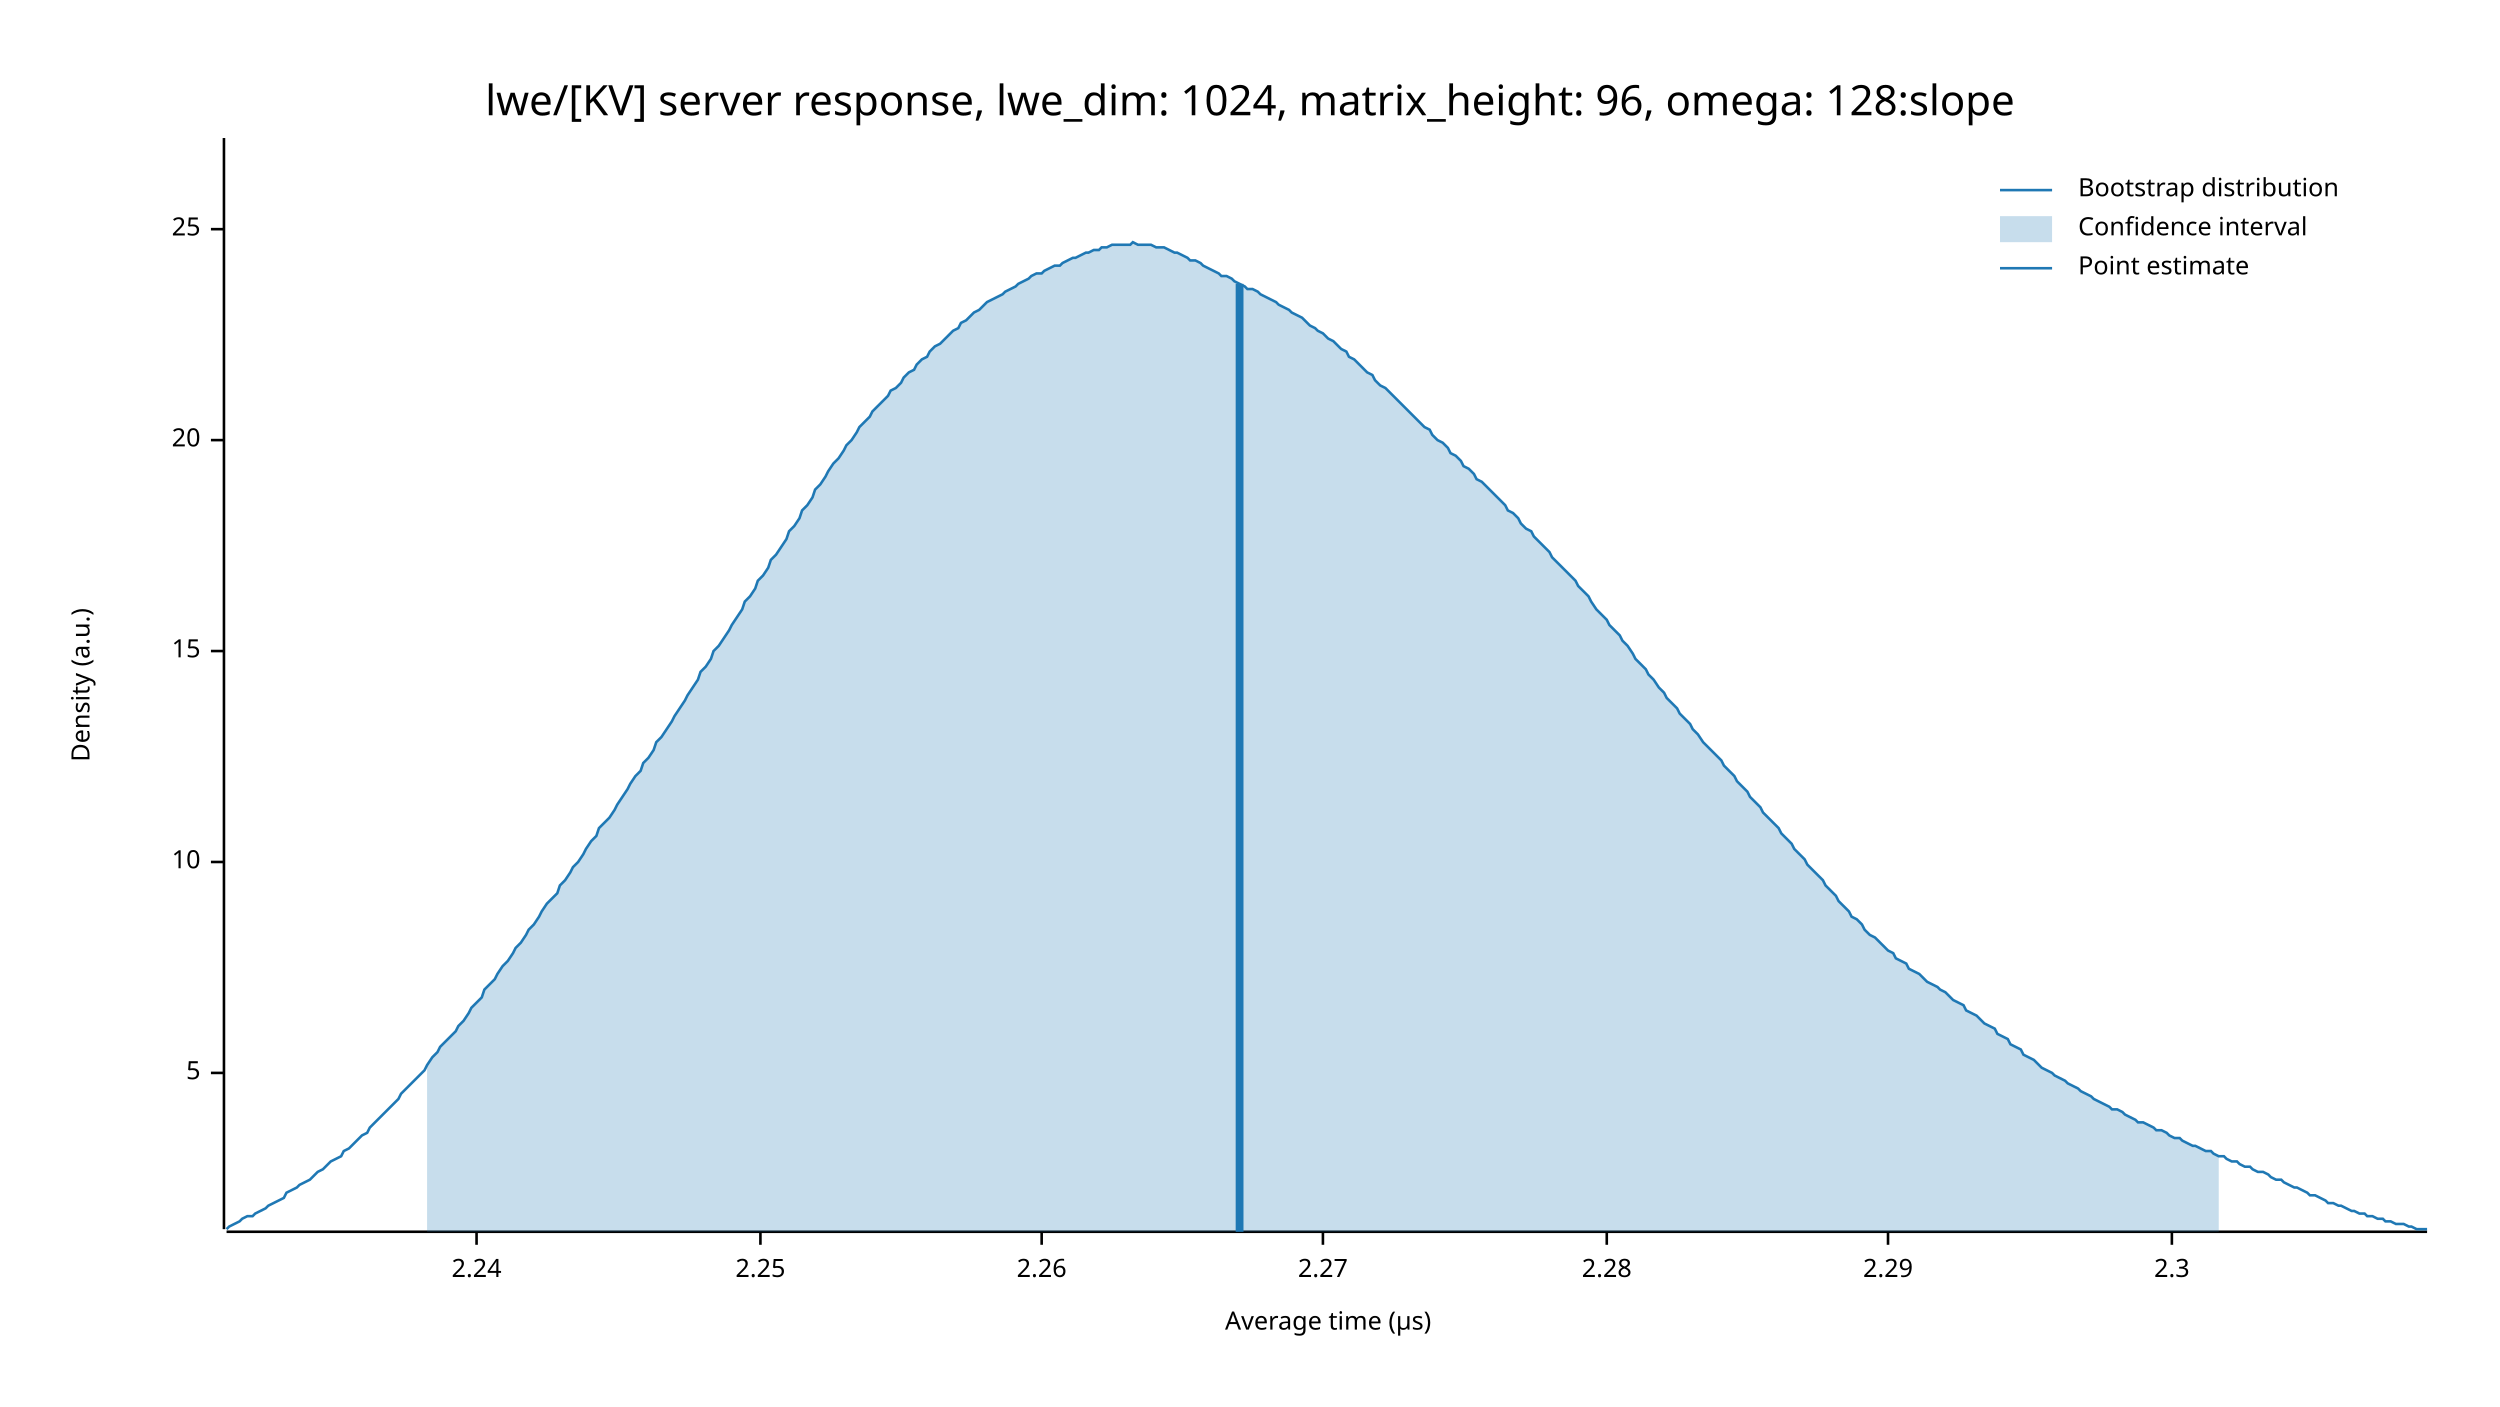
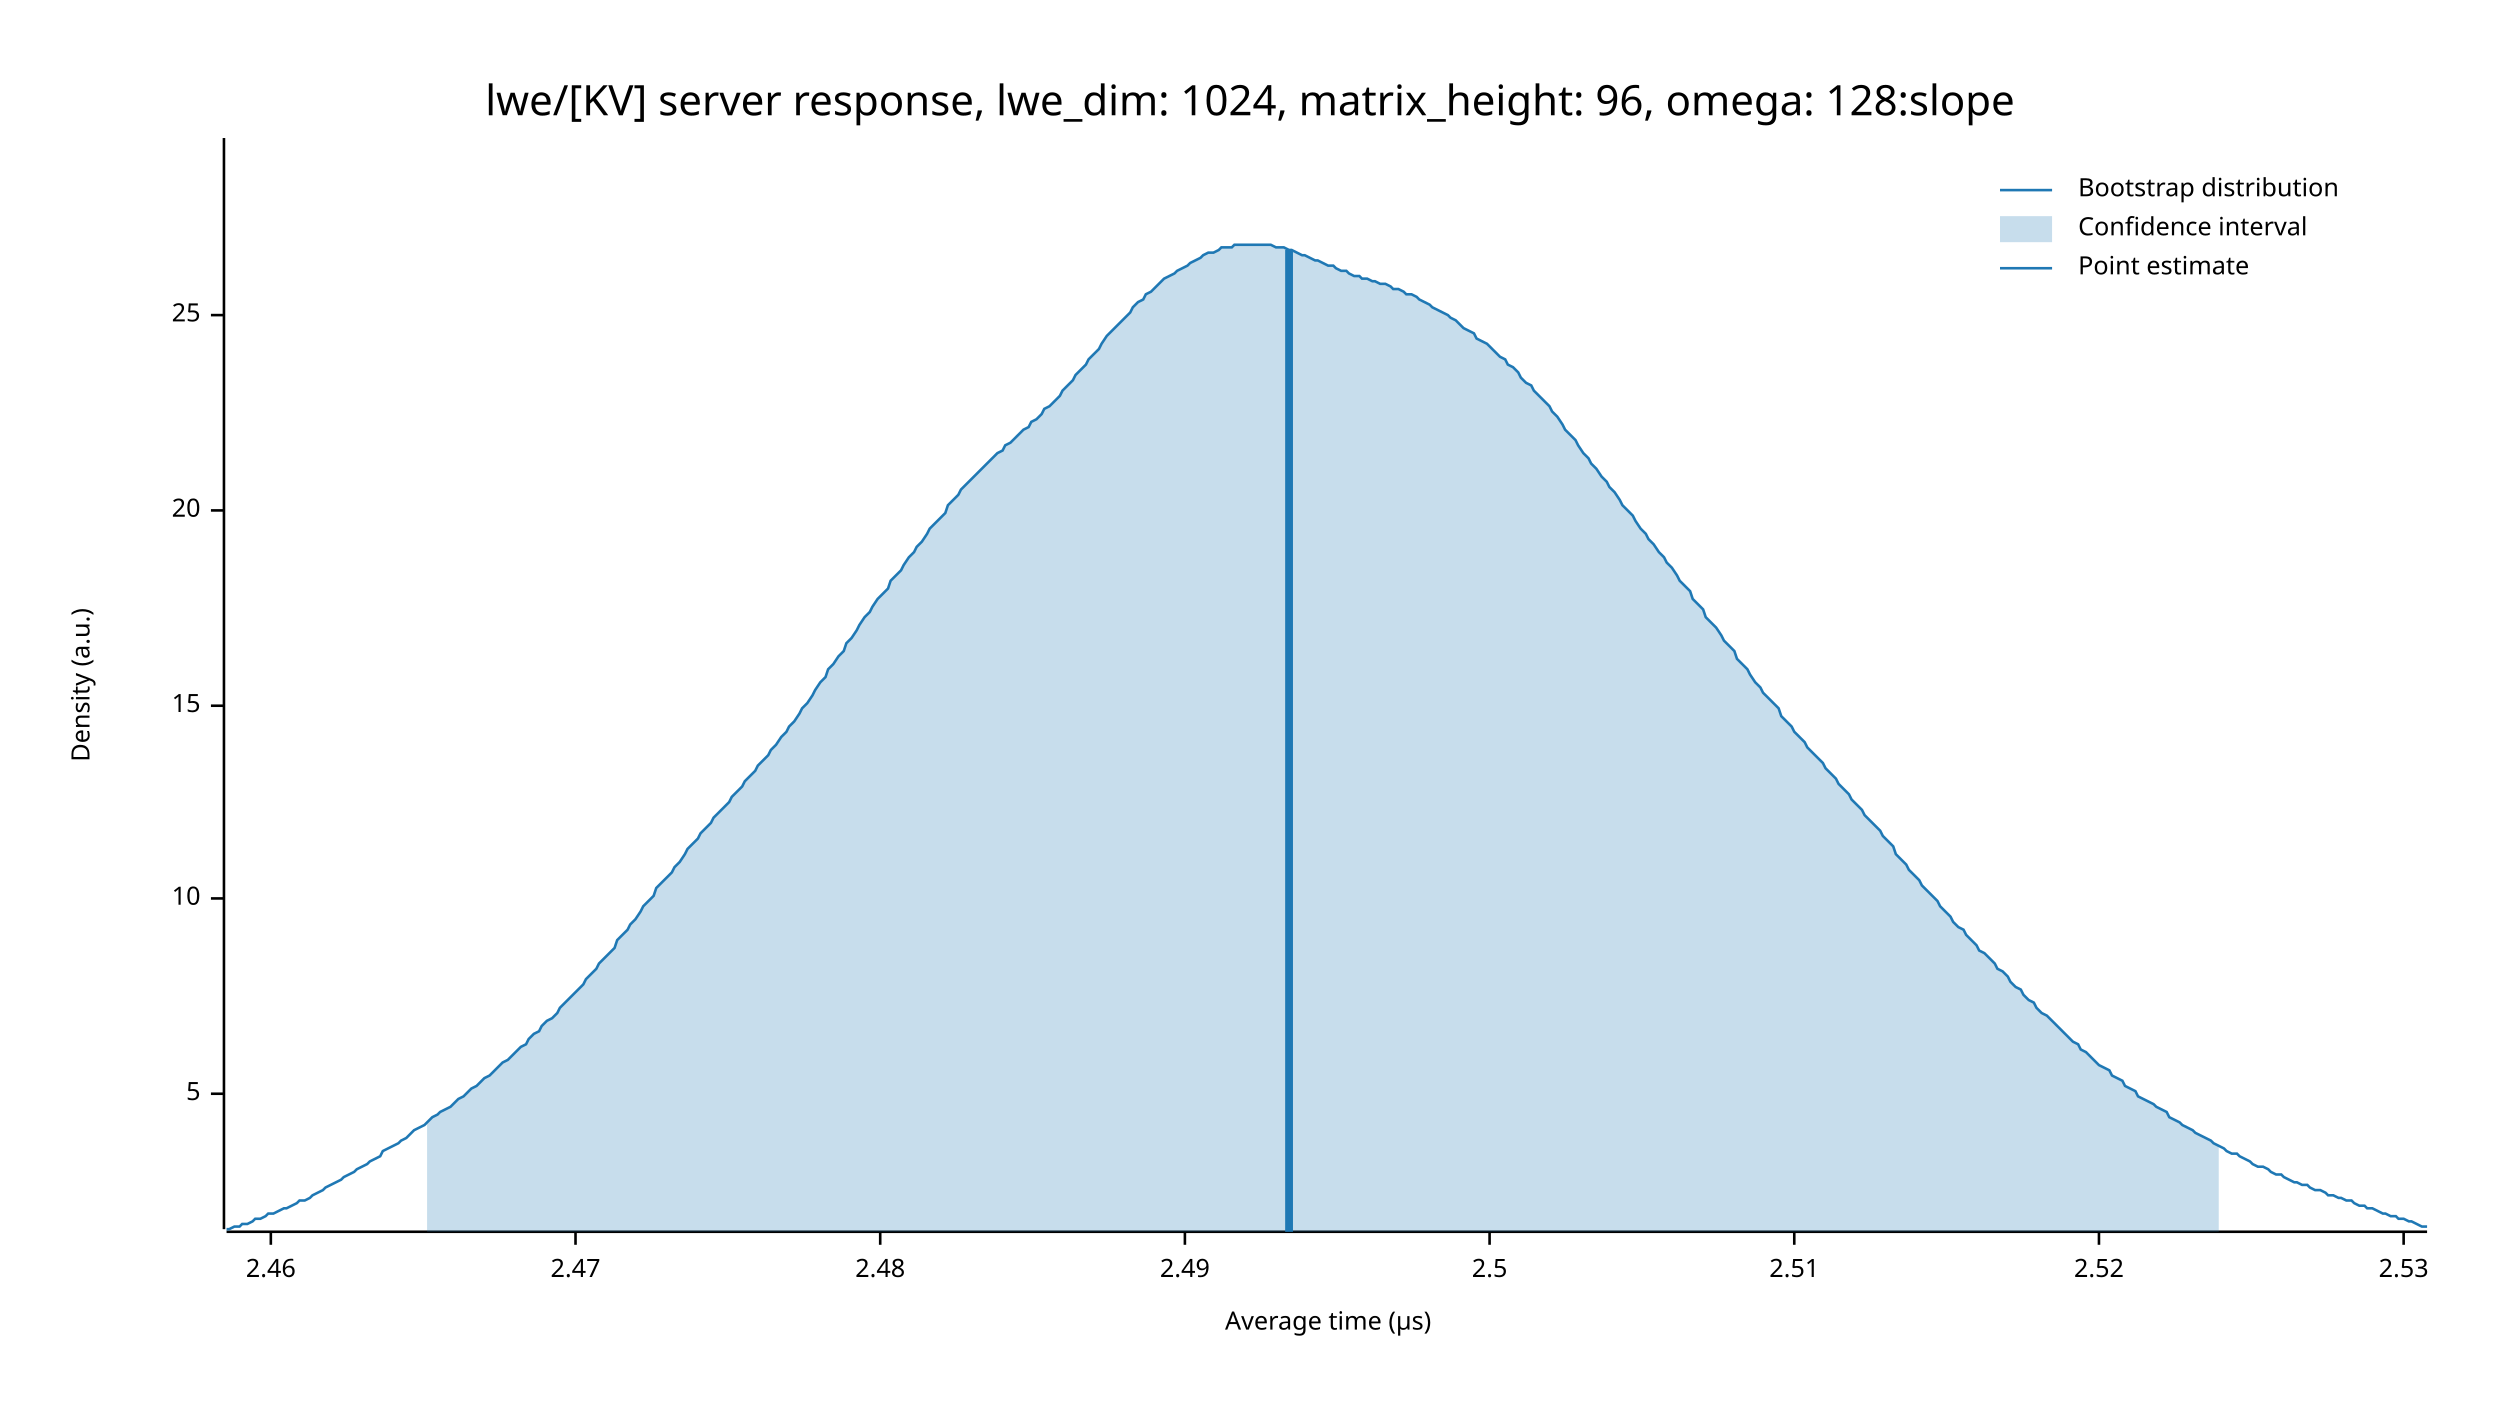
<svg xmlns="http://www.w3.org/2000/svg" width="960" height="540" viewBox="0 0 960 540">
  <text x="480" y="32" dy="0.76em" text-anchor="middle" font-family="sans-serif" font-size="16.129" opacity="1" fill="#000000">
lwe/[KV] server response, lwe_dim: 1024, matrix_height: 96, omega: 128:slope
</text>
  <text x="27" y="263" dy="0.76em" text-anchor="middle" font-family="sans-serif" font-size="9.677" opacity="1" fill="#000000" transform="rotate(270, 27, 263)">
Density (a.u.)
</text>
  <text x="510" y="513" dy="-0.5ex" text-anchor="middle" font-family="sans-serif" font-size="9.677" opacity="1" fill="#000000">
Average time (µs)
</text>
  <polyline fill="none" opacity="1" stroke="#000000" stroke-width="1" points="86,53 86,472 " />
-   <text x="77" y="412" dy="0.5ex" text-anchor="end" font-family="sans-serif" font-size="9.677" opacity="1" fill="#000000">
+   <text x="77" y="420" dy="0.5ex" text-anchor="end" font-family="sans-serif" font-size="9.677" opacity="1" fill="#000000">
5
</text>
-   <polyline fill="none" opacity="1" stroke="#000000" stroke-width="1" points="81,412 86,412 " />
-   <text x="77" y="331" dy="0.5ex" text-anchor="end" font-family="sans-serif" font-size="9.677" opacity="1" fill="#000000">
+   <polyline fill="none" opacity="1" stroke="#000000" stroke-width="1" points="81,420 86,420 " />
+   <text x="77" y="345" dy="0.5ex" text-anchor="end" font-family="sans-serif" font-size="9.677" opacity="1" fill="#000000">
10
</text>
-   <polyline fill="none" opacity="1" stroke="#000000" stroke-width="1" points="81,331 86,331 " />
-   <text x="77" y="250" dy="0.5ex" text-anchor="end" font-family="sans-serif" font-size="9.677" opacity="1" fill="#000000">
+   <polyline fill="none" opacity="1" stroke="#000000" stroke-width="1" points="81,345 86,345 " />
+   <text x="77" y="271" dy="0.5ex" text-anchor="end" font-family="sans-serif" font-size="9.677" opacity="1" fill="#000000">
15
</text>
-   <polyline fill="none" opacity="1" stroke="#000000" stroke-width="1" points="81,250 86,250 " />
-   <text x="77" y="169" dy="0.5ex" text-anchor="end" font-family="sans-serif" font-size="9.677" opacity="1" fill="#000000">
+   <polyline fill="none" opacity="1" stroke="#000000" stroke-width="1" points="81,271 86,271 " />
+   <text x="77" y="196" dy="0.5ex" text-anchor="end" font-family="sans-serif" font-size="9.677" opacity="1" fill="#000000">
20
</text>
-   <polyline fill="none" opacity="1" stroke="#000000" stroke-width="1" points="81,169 86,169 " />
-   <text x="77" y="88" dy="0.5ex" text-anchor="end" font-family="sans-serif" font-size="9.677" opacity="1" fill="#000000">
+   <polyline fill="none" opacity="1" stroke="#000000" stroke-width="1" points="81,196 86,196 " />
+   <text x="77" y="121" dy="0.5ex" text-anchor="end" font-family="sans-serif" font-size="9.677" opacity="1" fill="#000000">
25
</text>
-   <polyline fill="none" opacity="1" stroke="#000000" stroke-width="1" points="81,88 86,88 " />
+   <polyline fill="none" opacity="1" stroke="#000000" stroke-width="1" points="81,121 86,121 " />
  <polyline fill="none" opacity="1" stroke="#000000" stroke-width="1" points="87,473 932,473 " />
-   <text x="183" y="483" dy="0.76em" text-anchor="middle" font-family="sans-serif" font-size="9.677" opacity="1" fill="#000000">
- 2.24
+   <text x="104" y="483" dy="0.76em" text-anchor="middle" font-family="sans-serif" font-size="9.677" opacity="1" fill="#000000">
+ 2.46
</text>
-   <polyline fill="none" opacity="1" stroke="#000000" stroke-width="1" points="183,473 183,478 " />
-   <text x="292" y="483" dy="0.76em" text-anchor="middle" font-family="sans-serif" font-size="9.677" opacity="1" fill="#000000">
- 2.25
+   <polyline fill="none" opacity="1" stroke="#000000" stroke-width="1" points="104,473 104,478 " />
+   <text x="221" y="483" dy="0.76em" text-anchor="middle" font-family="sans-serif" font-size="9.677" opacity="1" fill="#000000">
+ 2.47
</text>
-   <polyline fill="none" opacity="1" stroke="#000000" stroke-width="1" points="292,473 292,478 " />
-   <text x="400" y="483" dy="0.76em" text-anchor="middle" font-family="sans-serif" font-size="9.677" opacity="1" fill="#000000">
- 2.26
+   <polyline fill="none" opacity="1" stroke="#000000" stroke-width="1" points="221,473 221,478 " />
+   <text x="338" y="483" dy="0.76em" text-anchor="middle" font-family="sans-serif" font-size="9.677" opacity="1" fill="#000000">
+ 2.48
</text>
-   <polyline fill="none" opacity="1" stroke="#000000" stroke-width="1" points="400,473 400,478 " />
-   <text x="508" y="483" dy="0.76em" text-anchor="middle" font-family="sans-serif" font-size="9.677" opacity="1" fill="#000000">
- 2.27
+   <polyline fill="none" opacity="1" stroke="#000000" stroke-width="1" points="338,473 338,478 " />
+   <text x="455" y="483" dy="0.76em" text-anchor="middle" font-family="sans-serif" font-size="9.677" opacity="1" fill="#000000">
+ 2.49
</text>
-   <polyline fill="none" opacity="1" stroke="#000000" stroke-width="1" points="508,473 508,478 " />
-   <text x="617" y="483" dy="0.76em" text-anchor="middle" font-family="sans-serif" font-size="9.677" opacity="1" fill="#000000">
- 2.28
+   <polyline fill="none" opacity="1" stroke="#000000" stroke-width="1" points="455,473 455,478 " />
+   <text x="572" y="483" dy="0.76em" text-anchor="middle" font-family="sans-serif" font-size="9.677" opacity="1" fill="#000000">
+ 2.5
</text>
-   <polyline fill="none" opacity="1" stroke="#000000" stroke-width="1" points="617,473 617,478 " />
-   <text x="725" y="483" dy="0.76em" text-anchor="middle" font-family="sans-serif" font-size="9.677" opacity="1" fill="#000000">
- 2.29
+   <polyline fill="none" opacity="1" stroke="#000000" stroke-width="1" points="572,473 572,478 " />
+   <text x="689" y="483" dy="0.76em" text-anchor="middle" font-family="sans-serif" font-size="9.677" opacity="1" fill="#000000">
+ 2.51
</text>
-   <polyline fill="none" opacity="1" stroke="#000000" stroke-width="1" points="725,473 725,478 " />
-   <text x="834" y="483" dy="0.76em" text-anchor="middle" font-family="sans-serif" font-size="9.677" opacity="1" fill="#000000">
- 2.3
+   <polyline fill="none" opacity="1" stroke="#000000" stroke-width="1" points="689,473 689,478 " />
+   <text x="806" y="483" dy="0.76em" text-anchor="middle" font-family="sans-serif" font-size="9.677" opacity="1" fill="#000000">
+ 2.52
</text>
-   <polyline fill="none" opacity="1" stroke="#000000" stroke-width="1" points="834,473 834,478 " />
-   <polyline fill="none" opacity="1" stroke="#1F78B4" stroke-width="1" points="87,472 88,471 90,470 92,469 93,468 95,467 97,467 98,466 100,465 102,464 103,463 105,462 107,461 109,460 110,458 112,457 114,456 115,455 117,454 119,453 120,452 122,450 124,449 125,448 127,446 129,445 131,444 132,442 134,441 136,439 137,438 139,436 141,435 142,433 144,431 146,429 147,428 149,426 151,424 153,422 154,420 156,418 158,416 159,415 161,413 163,411 164,409 166,406 168,404 169,402 171,400 173,398 175,396 176,394 178,392 180,389 181,387 183,385 185,383 186,380 188,378 190,376 191,374 193,371 195,369 197,366 198,364 200,362 202,359 203,357 205,355 207,352 208,350 210,347 212,345 214,343 215,340 217,338 219,335 220,333 222,331 224,328 225,326 227,323 229,321 230,318 232,316 234,314 236,311 237,309 239,306 241,303 242,301 244,298 246,296 247,293 249,291 251,288 252,285 254,283 256,280 258,277 259,275 261,272 263,269 264,267 266,264 268,261 269,258 271,256 273,253 274,250 276,248 278,245 280,242 281,240 283,237 285,234 286,231 288,229 290,226 291,223 293,221 295,218 296,215 298,213 300,210 302,207 303,204 305,202 307,199 308,196 310,194 312,191 313,188 315,186 317,183 318,181 320,178 322,176 324,173 325,171 327,169 329,166 330,164 332,162 334,160 335,158 337,156 339,154 341,152 342,150 344,149 346,147 347,145 349,143 351,142 352,140 354,138 356,137 357,135 359,133 361,132 363,130 364,129 366,127 368,126 369,124 371,123 373,121 374,120 376,119 378,117 379,116 381,115 383,114 385,113 386,112 388,111 390,110 391,109 393,108 395,107 396,106 398,105 400,105 401,104 403,103 405,102 407,102 408,101 410,100 412,99 413,99 415,98 417,97 418,97 420,96 422,96 423,95 425,95 427,94 429,94 430,94 432,94 434,94 435,93 437,94 439,94 440,94 442,94 444,95 445,95 447,95 449,96 451,97 452,97 454,98 456,99 457,100 459,100 461,101 462,102 464,103 466,104 468,105 469,106 471,106 473,107 474,108 476,109 478,110 479,111 481,111 483,112 484,113 486,114 488,115 490,116 491,117 493,118 495,119 496,120 498,121 500,122 501,123 503,125 505,126 506,127 508,128 510,130 512,131 513,132 515,134 517,135 518,137 520,138 522,140 523,141 525,143 527,144 528,146 530,148 532,149 534,151 535,152 537,154 539,156 540,157 542,159 544,161 545,162 547,164 549,165 550,167 552,169 554,170 556,172 557,174 559,175 561,177 562,179 564,180 566,182 567,184 569,185 571,187 573,189 574,190 576,192 578,194 579,196 581,197 583,199 584,201 586,203 588,204 589,206 591,208 593,210 595,212 596,214 598,216 600,218 601,219 603,221 605,223 606,225 608,227 610,229 611,231 613,234 615,236 617,238 618,240 620,242 622,244 623,246 625,248 627,251 628,253 630,255 632,257 633,259 635,261 637,264 639,266 640,268 642,270 644,272 645,274 647,276 649,278 650,280 652,282 654,285 655,286 657,288 659,290 661,292 662,294 664,296 666,298 667,300 669,302 671,304 672,306 674,308 676,310 677,312 679,314 681,316 683,318 684,320 686,322 688,324 689,326 691,328 693,330 694,332 696,334 698,336 700,338 701,340 703,342 705,344 706,346 708,348 710,350 711,352 713,353 715,355 716,357 718,359 720,360 722,362 723,363 725,365 727,366 728,368 730,369 732,370 733,372 735,373 737,374 738,375 740,377 742,378 744,379 745,380 747,381 749,383 750,384 752,385 754,386 755,388 757,389 759,390 760,391 762,393 764,394 766,395 767,397 769,398 771,399 772,401 774,402 776,403 777,405 779,406 781,407 782,408 784,410 786,411 788,412 789,413 791,414 793,415 794,416 796,417 798,418 799,419 801,420 803,421 804,422 806,423 808,424 810,425 811,426 813,426 815,427 816,428 818,429 820,430 821,431 823,431 825,432 827,433 828,434 830,434 832,435 833,436 835,437 837,437 838,438 840,439 842,440 843,440 845,441 847,442 849,442 850,443 852,444 854,444 855,445 857,446 859,446 860,447 862,448 864,448 865,449 867,450 869,450 871,451 872,452 874,453 876,453 877,454 879,455 881,456 882,456 884,457 886,458 887,459 889,459 891,460 893,461 894,462 896,462 898,463 899,463 901,464 903,465 904,465 906,466 908,466 909,467 911,467 913,468 915,468 916,469 918,469 920,470 921,470 923,470 925,471 926,471 928,472 930,472 932,472 " />
-   <polygon opacity="0.25" fill="#1F78B4" points="164,409 166,406 168,404 169,402 171,400 173,398 175,396 176,394 178,392 180,389 181,387 183,385 185,383 186,380 188,378 190,376 191,374 193,371 195,369 197,366 198,364 200,362 202,359 203,357 205,355 207,352 208,350 210,347 212,345 214,343 215,340 217,338 219,335 220,333 222,331 224,328 225,326 227,323 229,321 230,318 232,316 234,314 236,311 237,309 239,306 241,303 242,301 244,298 246,296 247,293 249,291 251,288 252,285 254,283 256,280 258,277 259,275 261,272 263,269 264,267 266,264 268,261 269,258 271,256 273,253 274,250 276,248 278,245 280,242 281,240 283,237 285,234 286,231 288,229 290,226 291,223 293,221 295,218 296,215 298,213 300,210 302,207 303,204 305,202 307,199 308,196 310,194 312,191 313,188 315,186 317,183 318,181 320,178 322,176 324,173 325,171 327,169 329,166 330,164 332,162 334,160 335,158 337,156 339,154 341,152 342,150 344,149 346,147 347,145 349,143 351,142 352,140 354,138 356,137 357,135 359,133 361,132 363,130 364,129 366,127 368,126 369,124 371,123 373,121 374,120 376,119 378,117 379,116 381,115 383,114 385,113 386,112 388,111 390,110 391,109 393,108 395,107 396,106 398,105 400,105 401,104 403,103 405,102 407,102 408,101 410,100 412,99 413,99 415,98 417,97 418,97 420,96 422,96 423,95 425,95 427,94 429,94 430,94 432,94 434,94 435,93 437,94 439,94 440,94 442,94 444,95 445,95 447,95 449,96 451,97 452,97 454,98 456,99 457,100 459,100 461,101 462,102 464,103 466,104 468,105 469,106 471,106 473,107 474,108 476,109 478,110 479,111 481,111 483,112 484,113 486,114 488,115 490,116 491,117 493,118 495,119 496,120 498,121 500,122 501,123 503,125 505,126 506,127 508,128 510,130 512,131 513,132 515,134 517,135 518,137 520,138 522,140 523,141 525,143 527,144 528,146 530,148 532,149 534,151 535,152 537,154 539,156 540,157 542,159 544,161 545,162 547,164 549,165 550,167 552,169 554,170 556,172 557,174 559,175 561,177 562,179 564,180 566,182 567,184 569,185 571,187 573,189 574,190 576,192 578,194 579,196 581,197 583,199 584,201 586,203 588,204 589,206 591,208 593,210 595,212 596,214 598,216 600,218 601,219 603,221 605,223 606,225 608,227 610,229 611,231 613,234 615,236 617,238 618,240 620,242 622,244 623,246 625,248 627,251 628,253 630,255 632,257 633,259 635,261 637,264 639,266 640,268 642,270 644,272 645,274 647,276 649,278 650,280 652,282 654,285 655,286 657,288 659,290 661,292 662,294 664,296 666,298 667,300 669,302 671,304 672,306 674,308 676,310 677,312 679,314 681,316 683,318 684,320 686,322 688,324 689,326 691,328 693,330 694,332 696,334 698,336 700,338 701,340 703,342 705,344 706,346 708,348 710,350 711,352 713,353 715,355 716,357 718,359 720,360 722,362 723,363 725,365 727,366 728,368 730,369 732,370 733,372 735,373 737,374 738,375 740,377 742,378 744,379 745,380 747,381 749,383 750,384 752,385 754,386 755,388 757,389 759,390 760,391 762,393 764,394 766,395 767,397 769,398 771,399 772,401 774,402 776,403 777,405 779,406 781,407 782,408 784,410 786,411 788,412 789,413 791,414 793,415 794,416 796,417 798,418 799,419 801,420 803,421 804,422 806,423 808,424 810,425 811,426 813,426 815,427 816,428 818,429 820,430 821,431 823,431 825,432 827,433 828,434 830,434 832,435 833,436 835,437 837,437 838,438 840,439 842,440 843,440 845,441 847,442 849,442 850,443 852,444 852,473 164,473 " />
-   <polyline fill="none" opacity="1" stroke="#1F78B4" stroke-width="3" points="476,473 476,109 " />
+   <polyline fill="none" opacity="1" stroke="#000000" stroke-width="1" points="806,473 806,478 " />
+   <text x="923" y="483" dy="0.76em" text-anchor="middle" font-family="sans-serif" font-size="9.677" opacity="1" fill="#000000">
+ 2.53
+ </text>
+   <polyline fill="none" opacity="1" stroke="#000000" stroke-width="1" points="923,473 923,478 " />
+   <polyline fill="none" opacity="1" stroke="#1F78B4" stroke-width="1" points="87,472 88,472 90,471 92,471 93,470 95,470 97,469 98,468 100,468 102,467 103,466 105,466 107,465 109,464 110,464 112,463 114,462 115,461 117,461 119,460 120,459 122,458 124,457 125,456 127,455 129,454 131,453 132,452 134,451 136,450 137,449 139,448 141,447 142,446 144,445 146,444 147,442 149,441 151,440 153,439 154,438 156,437 158,435 159,434 161,433 163,432 164,431 166,429 168,428 169,427 171,426 173,425 175,423 176,422 178,421 180,419 181,418 183,417 185,415 186,414 188,413 190,411 191,410 193,408 195,407 197,405 198,404 200,402 202,401 203,399 205,397 207,396 208,394 210,392 212,391 214,389 215,387 217,385 219,383 220,382 222,380 224,378 225,376 227,374 229,372 230,370 232,368 234,366 236,364 237,361 239,359 241,357 242,355 244,353 246,350 247,348 249,346 251,344 252,341 254,339 256,337 258,335 259,333 261,331 263,328 264,326 266,324 268,322 269,320 271,318 273,316 274,314 276,312 278,310 280,308 281,306 283,304 285,302 286,300 288,298 290,296 291,294 293,292 295,290 296,288 298,286 300,283 302,281 303,279 305,277 307,274 308,272 310,270 312,267 313,265 315,262 317,260 318,257 320,255 322,252 324,250 325,247 327,245 329,242 330,240 332,237 334,235 335,233 337,230 339,228 341,226 342,223 344,221 346,219 347,217 349,214 351,212 352,210 354,208 356,205 357,203 359,201 361,199 363,197 364,194 366,192 368,190 369,188 371,186 373,184 374,183 376,181 378,179 379,178 381,176 383,174 385,173 386,171 388,170 390,168 391,167 393,165 395,164 396,162 398,161 400,159 401,157 403,156 405,154 407,152 408,150 410,148 412,146 413,144 415,142 417,140 418,138 420,136 422,134 423,132 425,129 427,127 429,125 430,124 432,122 434,120 435,118 437,116 439,115 440,113 442,112 444,110 445,109 447,107 449,106 451,105 452,104 454,103 456,102 457,101 459,100 461,99 462,98 464,97 466,97 468,96 469,95 471,95 473,95 474,94 476,94 478,94 479,94 481,94 483,94 484,94 486,94 488,94 490,95 491,95 493,95 495,96 496,96 498,97 500,98 501,98 503,99 505,100 506,100 508,101 510,102 512,102 513,103 515,104 517,104 518,105 520,106 522,106 523,107 525,107 527,108 528,108 530,109 532,109 534,110 535,111 537,111 539,112 540,113 542,113 544,114 545,115 547,116 549,117 550,118 552,119 554,120 556,121 557,122 559,123 561,125 562,126 564,127 566,128 567,130 569,131 571,132 573,134 574,135 576,137 578,138 579,140 581,141 583,143 584,145 586,147 588,148 589,150 591,152 593,154 595,156 596,158 598,160 600,163 601,165 603,167 605,169 606,171 608,174 610,176 611,178 613,180 615,183 617,185 618,187 620,189 622,192 623,194 625,196 627,198 628,200 630,203 632,205 633,207 635,209 637,212 639,214 640,216 642,218 644,221 645,223 647,225 649,227 650,230 652,232 654,234 655,237 657,239 659,241 661,244 662,246 664,248 666,250 667,253 669,255 671,257 672,259 674,262 676,264 677,266 679,268 681,270 683,272 684,275 686,277 688,279 689,281 691,283 693,285 694,287 696,289 698,291 700,293 701,295 703,297 705,299 706,301 708,303 710,305 711,307 713,309 715,311 716,313 718,315 720,317 722,319 723,321 725,323 727,325 728,328 730,330 732,332 733,334 735,336 737,338 738,340 740,342 742,344 744,346 745,348 747,350 749,352 750,354 752,356 754,357 755,359 757,361 759,363 760,365 762,366 764,368 766,370 767,372 769,373 771,375 772,377 774,379 776,380 777,382 779,384 781,385 782,387 784,389 786,390 788,392 789,393 791,395 793,397 794,398 796,400 798,401 799,403 801,404 803,406 804,407 806,409 808,410 810,411 811,413 813,414 815,415 816,417 818,418 820,419 821,421 823,422 825,423 827,424 828,425 830,426 832,427 833,429 835,430 837,431 838,432 840,433 842,434 843,435 845,436 847,437 849,438 850,439 852,440 854,441 855,442 857,443 859,443 860,444 862,445 864,446 865,447 867,448 869,448 871,449 872,450 874,451 876,451 877,452 879,453 881,454 882,454 884,455 886,455 887,456 889,457 891,457 893,458 894,459 896,459 898,460 899,460 901,461 903,461 904,462 906,463 908,463 909,464 911,464 913,465 915,466 916,466 918,467 920,467 921,468 923,468 925,469 926,469 928,470 930,471 932,471 " />
+   <polygon opacity="0.25" fill="#1F78B4" points="164,431 166,429 168,428 169,427 171,426 173,425 175,423 176,422 178,421 180,419 181,418 183,417 185,415 186,414 188,413 190,411 191,410 193,408 195,407 197,405 198,404 200,402 202,401 203,399 205,397 207,396 208,394 210,392 212,391 214,389 215,387 217,385 219,383 220,382 222,380 224,378 225,376 227,374 229,372 230,370 232,368 234,366 236,364 237,361 239,359 241,357 242,355 244,353 246,350 247,348 249,346 251,344 252,341 254,339 256,337 258,335 259,333 261,331 263,328 264,326 266,324 268,322 269,320 271,318 273,316 274,314 276,312 278,310 280,308 281,306 283,304 285,302 286,300 288,298 290,296 291,294 293,292 295,290 296,288 298,286 300,283 302,281 303,279 305,277 307,274 308,272 310,270 312,267 313,265 315,262 317,260 318,257 320,255 322,252 324,250 325,247 327,245 329,242 330,240 332,237 334,235 335,233 337,230 339,228 341,226 342,223 344,221 346,219 347,217 349,214 351,212 352,210 354,208 356,205 357,203 359,201 361,199 363,197 364,194 366,192 368,190 369,188 371,186 373,184 374,183 376,181 378,179 379,178 381,176 383,174 385,173 386,171 388,170 390,168 391,167 393,165 395,164 396,162 398,161 400,159 401,157 403,156 405,154 407,152 408,150 410,148 412,146 413,144 415,142 417,140 418,138 420,136 422,134 423,132 425,129 427,127 429,125 430,124 432,122 434,120 435,118 437,116 439,115 440,113 442,112 444,110 445,109 447,107 449,106 451,105 452,104 454,103 456,102 457,101 459,100 461,99 462,98 464,97 466,97 468,96 469,95 471,95 473,95 474,94 476,94 478,94 479,94 481,94 483,94 484,94 486,94 488,94 490,95 491,95 493,95 495,96 496,96 498,97 500,98 501,98 503,99 505,100 506,100 508,101 510,102 512,102 513,103 515,104 517,104 518,105 520,106 522,106 523,107 525,107 527,108 528,108 530,109 532,109 534,110 535,111 537,111 539,112 540,113 542,113 544,114 545,115 547,116 549,117 550,118 552,119 554,120 556,121 557,122 559,123 561,125 562,126 564,127 566,128 567,130 569,131 571,132 573,134 574,135 576,137 578,138 579,140 581,141 583,143 584,145 586,147 588,148 589,150 591,152 593,154 595,156 596,158 598,160 600,163 601,165 603,167 605,169 606,171 608,174 610,176 611,178 613,180 615,183 617,185 618,187 620,189 622,192 623,194 625,196 627,198 628,200 630,203 632,205 633,207 635,209 637,212 639,214 640,216 642,218 644,221 645,223 647,225 649,227 650,230 652,232 654,234 655,237 657,239 659,241 661,244 662,246 664,248 666,250 667,253 669,255 671,257 672,259 674,262 676,264 677,266 679,268 681,270 683,272 684,275 686,277 688,279 689,281 691,283 693,285 694,287 696,289 698,291 700,293 701,295 703,297 705,299 706,301 708,303 710,305 711,307 713,309 715,311 716,313 718,315 720,317 722,319 723,321 725,323 727,325 728,328 730,330 732,332 733,334 735,336 737,338 738,340 740,342 742,344 744,346 745,348 747,350 749,352 750,354 752,356 754,357 755,359 757,361 759,363 760,365 762,366 764,368 766,370 767,372 769,373 771,375 772,377 774,379 776,380 777,382 779,384 781,385 782,387 784,389 786,390 788,392 789,393 791,395 793,397 794,398 796,400 798,401 799,403 801,404 803,406 804,407 806,409 808,410 810,411 811,413 813,414 815,415 816,417 818,418 820,419 821,421 823,422 825,423 827,424 828,425 830,426 832,427 833,429 835,430 837,431 838,432 840,433 842,434 843,435 845,436 847,437 849,438 850,439 852,440 852,473 164,473 " />
+   <polyline fill="none" opacity="1" stroke="#1F78B4" stroke-width="3" points="495,473 495,96 " />
  <text x="798" y="68" dy="0.76em" text-anchor="start" font-family="sans-serif" font-size="9.677" opacity="1" fill="#000000">
Bootstrap distribution
</text>
  <text x="798" y="83" dy="0.76em" text-anchor="start" font-family="sans-serif" font-size="9.677" opacity="1" fill="#000000">
Confidence interval
</text>
  <text x="798" y="98" dy="0.76em" text-anchor="start" font-family="sans-serif" font-size="9.677" opacity="1" fill="#000000">
Point estimate
</text>
  <polyline fill="none" opacity="1" stroke="#1F78B4" stroke-width="1" points="768,73 788,73 " />
  <rect x="768" y="83" width="20" height="10" opacity="0.25" fill="#1F78B4" stroke="none" />
  <polyline fill="none" opacity="1" stroke="#1F78B4" stroke-width="1" points="768,103 788,103 " />
</svg>
